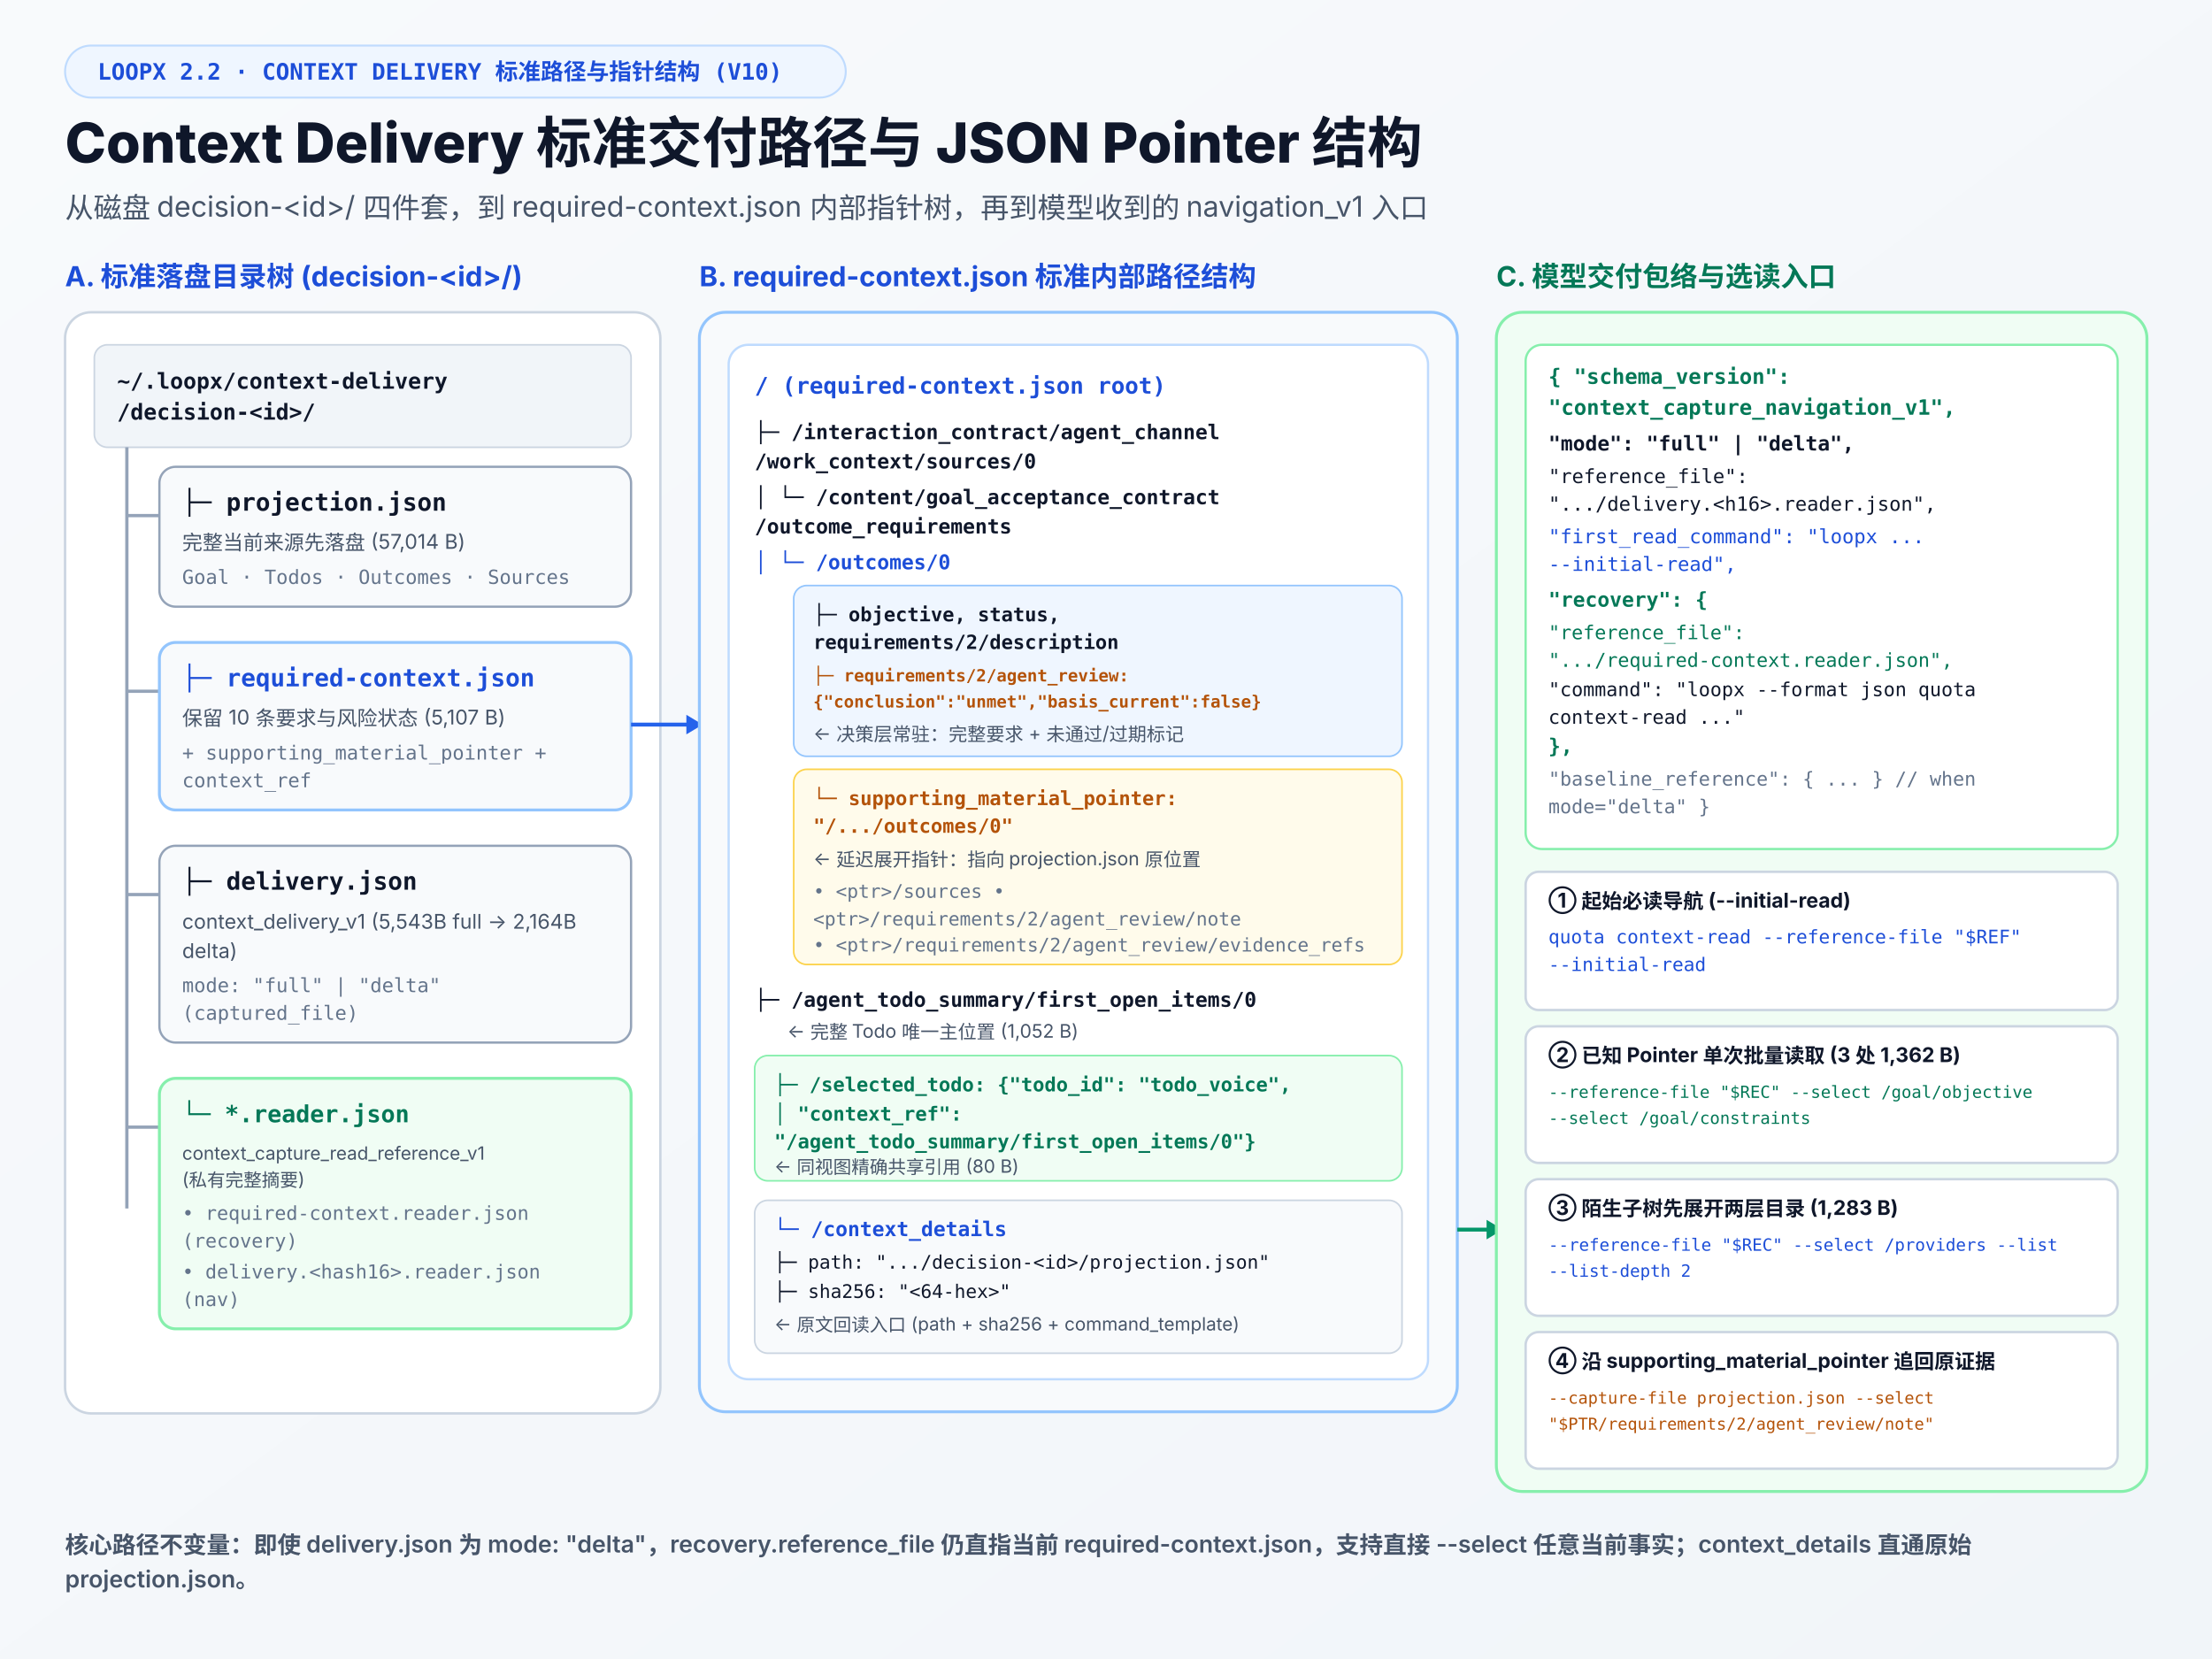
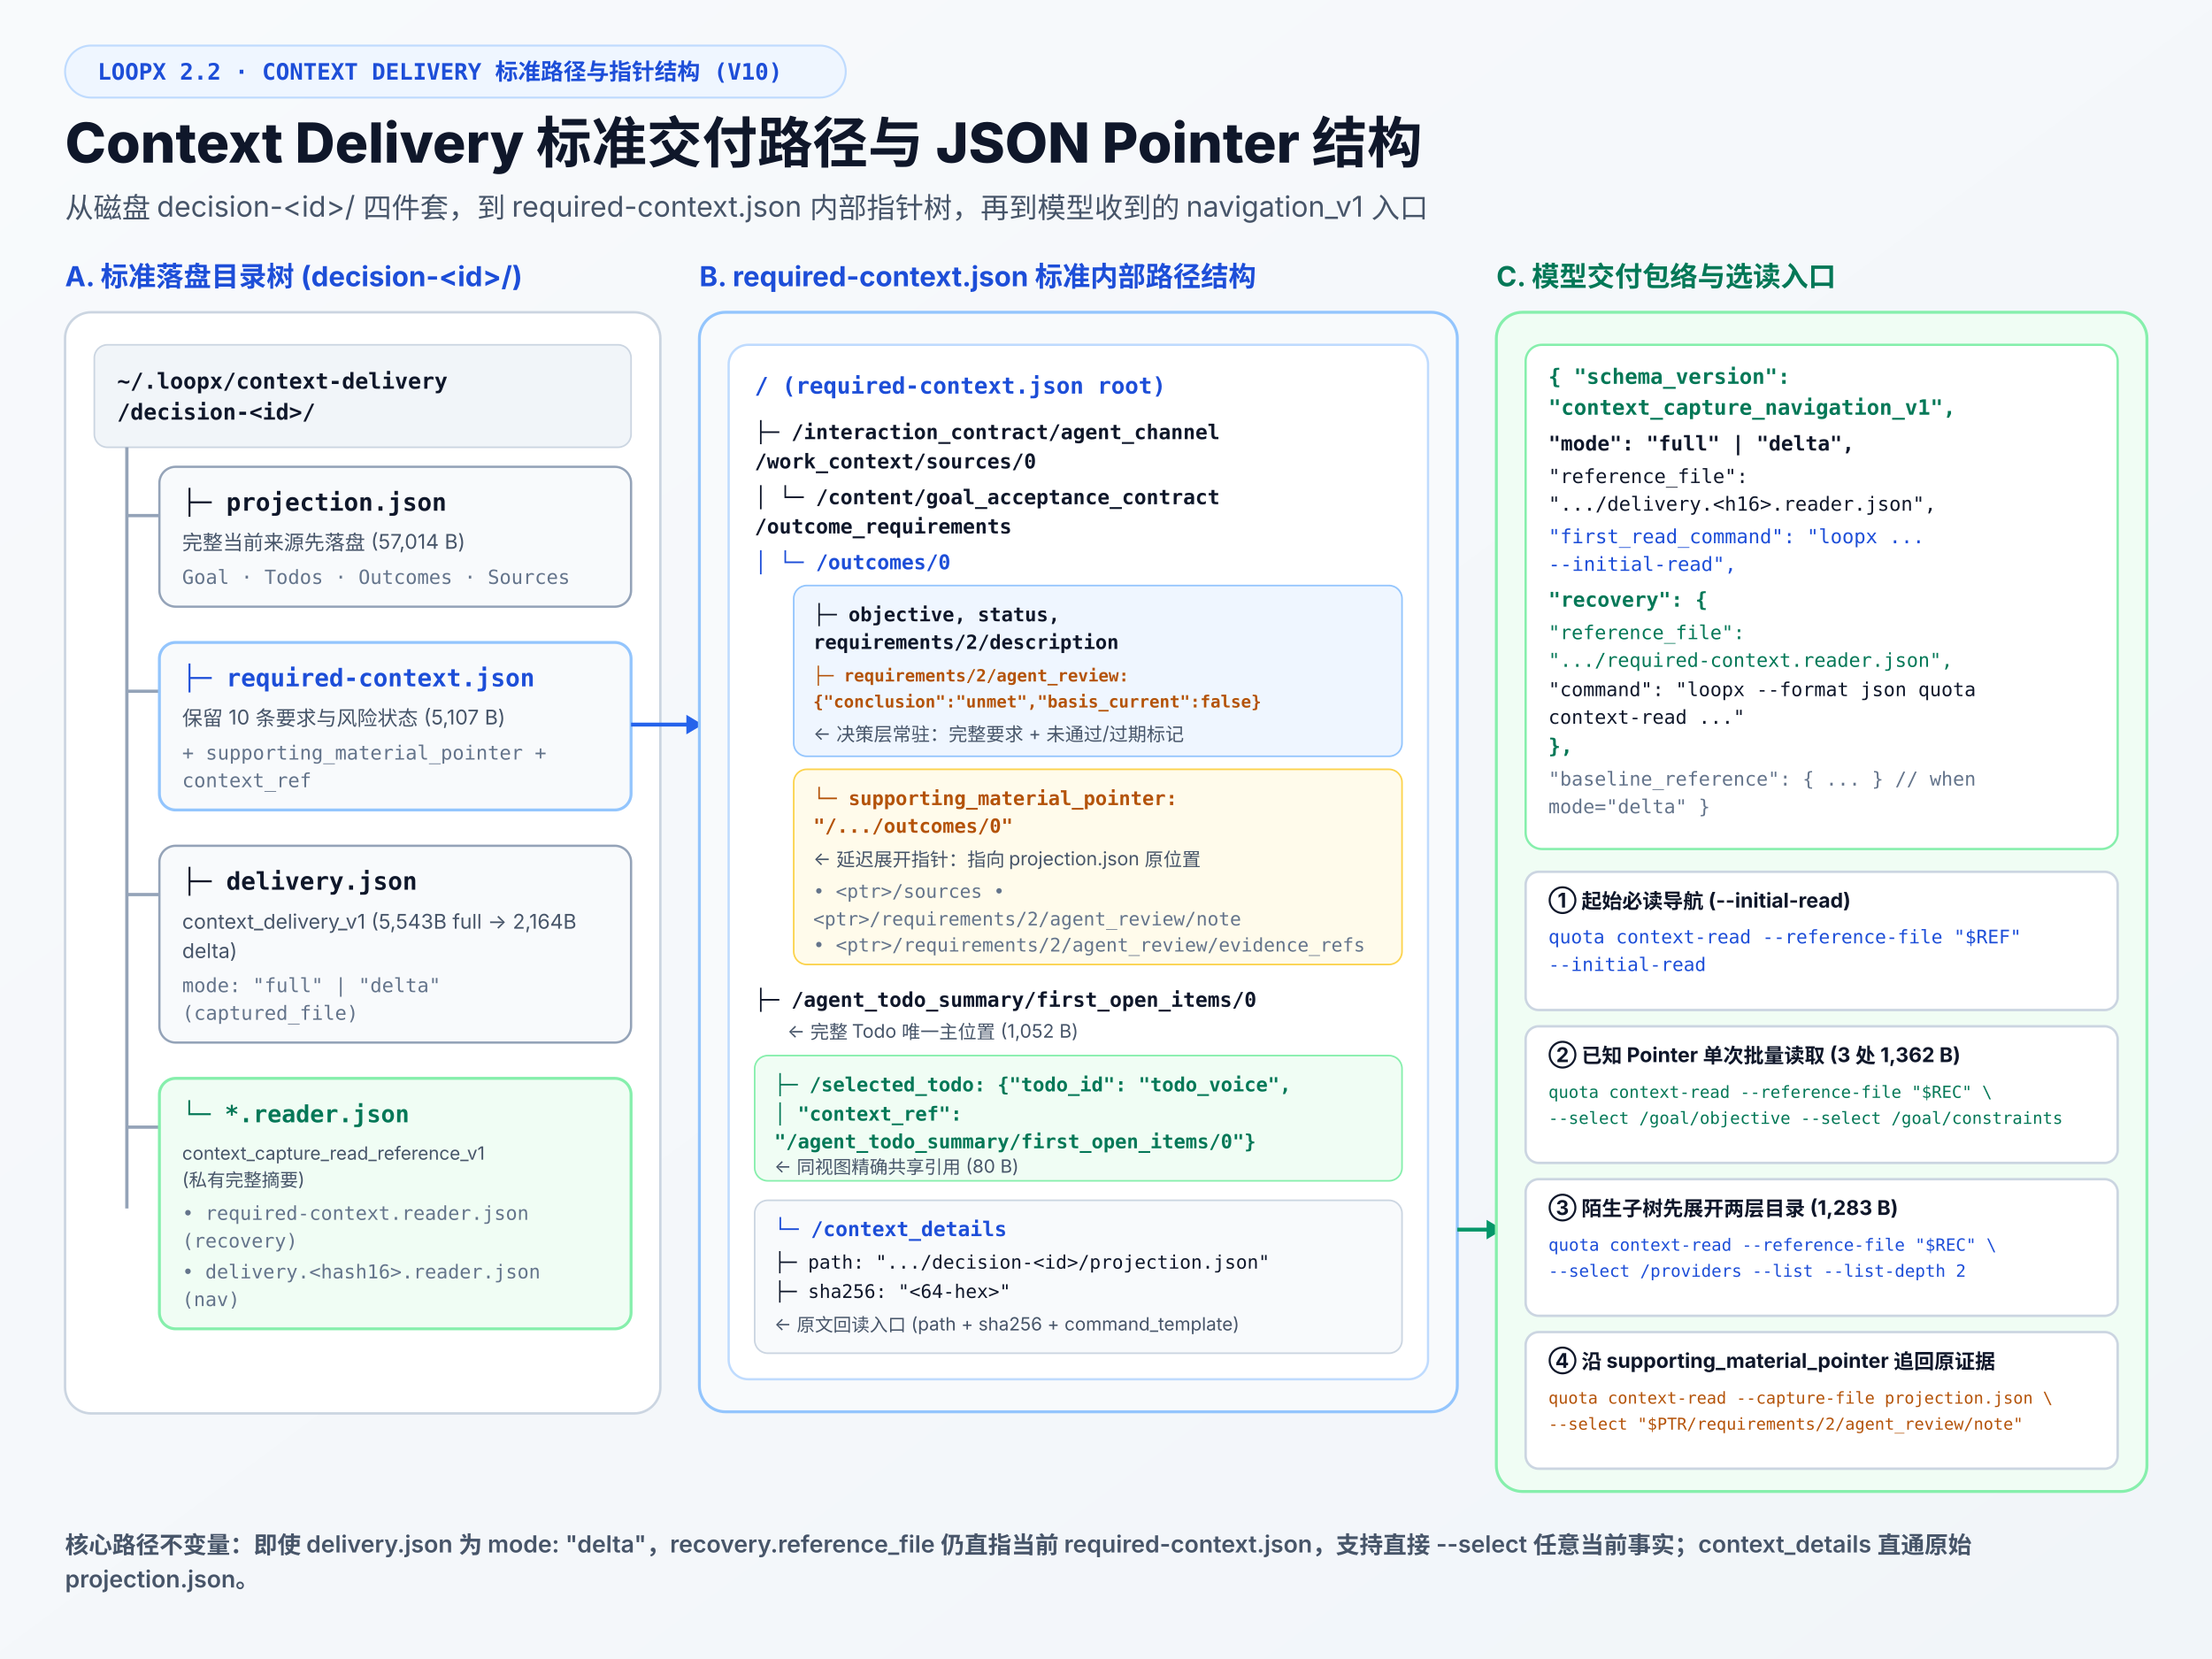
<svg xmlns="http://www.w3.org/2000/svg" width="1360" height="1020" viewBox="0 0 1360 1020" role="img">
  <style>
  text { font-family: -apple-system, BlinkMacSystemFont, 'Inter', 'PingFang SC', 'Hiragino Sans GB', 'Noto Sans CJK SC', sans-serif; fill: #0f172a; }
  .mono { font-family: 'SF Mono', 'JetBrains Mono', ui-monospace, Menlo, monospace; }
  .muted { fill: #475569; }
  .subtle { fill: #64748b; }
  .accent { fill: #1d4ed8; }
  .emerald { fill: #047857; }
  .amber { fill: #b45309; }
  .card { fill: #ffffff; stroke: #cbd5e1; stroke-width: 1.5; }
  .card-accent { fill: #f8fafc; stroke: #93c5fd; stroke-width: 1.8; }
  .card-emerald { fill: #f0fdf4; stroke: #86efac; stroke-width: 1.8; }
  .card-amber { fill: #fffbeb; stroke: #fcd34d; stroke-width: 1.8; }
  .pill { fill: #eff6ff; stroke: #bfdbfe; stroke-width: 1.2; }
  .divider { stroke: #e2e8f0; stroke-width: 1.5; }
</style>
  <defs>
    <linearGradient id="bgGrad" x1="0" y1="0" x2="1" y2="1">
      <stop offset="0%" stop-color="#f8fafc" />
      <stop offset="100%" stop-color="#f1f5f9" />
    </linearGradient>
  </defs>
  <rect width="1360" height="1020" fill="url(#bgGrad)" />
  <rect x="40" y="28" width="480" height="32" rx="16" class="pill" />
  <text x="60" y="49" font-size="14" font-weight="700" class="accent mono">LOOPX 2.2 · CONTEXT DELIVERY 标准路径与指针结构 (V10)</text>
  <text x="40" y="100" font-size="34" font-weight="800">Context Delivery 标准交付路径与 JSON Pointer 结构</text>
  <text x="40" y="134" font-size="17.5" class="muted">从磁盘 decision-&lt;id&gt;/ 四件套，到 required-context.json 内部指针树，再到模型收到的 navigation_v1 入口</text>
  <text x="40" y="176" font-size="17" font-weight="700" class="accent">A. 标准落盘目录树 (decision-&lt;id&gt;/)</text>
  <text x="430" y="176" font-size="17" font-weight="700" class="accent">B. required-context.json 标准内部路径结构</text>
  <text x="920" y="176" font-size="17" font-weight="700" class="emerald">C. 模型交付包络与选读入口</text>
  <rect x="40" y="192" width="366" height="677" rx="16" class="card" />
  <rect x="58" y="212" width="330" height="63" rx="8" fill="#f1f5f9" stroke="#cbd5e1" />
  <text x="72" y="239" font-size="13.5" font-weight="700" class="mono">
    <tspan x="72" dy="0">~/.loopx/context-delivery</tspan>
    <tspan x="72" dy="19">/decision-&lt;id&gt;/</tspan>
  </text>
  <line x1="78" y1="275" x2="78" y2="743" stroke="#94a3b8" stroke-width="2" />
  <line x1="78" y1="317" x2="98" y2="317" stroke="#94a3b8" stroke-width="2" />
  <line x1="78" y1="425" x2="98" y2="425" stroke="#94a3b8" stroke-width="2" />
  <line x1="78" y1="550" x2="98" y2="550" stroke="#94a3b8" stroke-width="2" />
  <line x1="78" y1="693" x2="98" y2="693" stroke="#94a3b8" stroke-width="2" />
  <rect x="98" y="287" width="290" height="86" rx="10" fill="#f8fafc" stroke="#94a3b8" stroke-width="1.4" />
  <text x="112" y="314" font-size="15" font-weight="700" class="mono">├─ projection.json</text>
  <text x="112" y="338" font-size="12.5" class="muted">完整当前来源先落盘 (57,014 B)</text>
  <text x="112" y="359" font-size="12" class="subtle mono">Goal · Todos · Outcomes · Sources</text>
  <rect x="98" y="395" width="290" height="103" rx="10" class="card-accent" />
  <text x="112" y="422" font-size="15" font-weight="700" class="accent mono">├─ required-context.json</text>
  <text x="112" y="446" font-size="12.5" class="muted">保留 10 条要求与风险状态 (5,107 B)</text>
  <text x="112" y="467" font-size="12" class="subtle mono">
    <tspan x="112" dy="0">+ supporting_material_pointer +</tspan>
    <tspan x="112" dy="17"> context_ref</tspan>
  </text>
  <rect x="98" y="520" width="290" height="121" rx="10" fill="#f8fafc" stroke="#94a3b8" stroke-width="1.4" />
  <text x="112" y="547" font-size="15" font-weight="700" class="mono">├─ delivery.json</text>
  <text x="112" y="571" font-size="12.5" class="muted">
    <tspan x="112" dy="0">context_delivery_v1 (5,543B full → 2,164B</tspan>
    <tspan x="112" dy="18"> delta)</tspan>
  </text>
  <text x="112" y="610" font-size="12" class="subtle mono">
    <tspan x="112" dy="0">mode: "full" | "delta"</tspan>
    <tspan x="112" dy="17"> (captured_file)</tspan>
  </text>
  <rect x="98" y="663" width="290" height="154" rx="10" class="card-emerald" />
  <text x="112" y="690" font-size="14.5" font-weight="700" class="emerald mono">└─ *.reader.json</text>
  <text x="112" y="713" font-size="11.2" class="muted">
    <tspan x="112" dy="0">context_capture_read_reference_v1</tspan>
    <tspan x="112" dy="16"> (私有完整摘要)</tspan>
  </text>
  <text x="112" y="750" font-size="11.8" class="subtle mono">
    <tspan x="112" dy="0">• required-context.reader.json</tspan>
    <tspan x="112" dy="17"> (recovery)</tspan>
  </text>
  <text x="112" y="786" font-size="11.8" class="subtle mono">
    <tspan x="112" dy="0">• delivery.&lt;hash16&gt;.reader.json</tspan>
    <tspan x="112" dy="17"> (nav)</tspan>
  </text>
  <line x1="388" y1="445.5" x2="424" y2="445.5" stroke="#2563eb" stroke-width="2.4" />
  <polygon points="422,439.5 432,445.5 422,451.5" fill="#2563eb" />
  <rect x="430" y="192" width="466" height="676" rx="16" class="card-accent" />
  <rect x="448" y="212" width="430" height="636" rx="12" fill="#ffffff" stroke="#bfdbfe" stroke-width="1.4" />
  <text x="464" y="242" font-size="14" font-weight="700" class="accent mono">/ (required-context.json root)</text>
  <text x="464" y="270" font-size="12.5" font-weight="700" class="mono">
    <tspan x="464" dy="0">├─ /interaction_contract/agent_channel</tspan>
    <tspan x="464" dy="18">/work_context/sources/0</tspan>
  </text>
  <text x="464" y="310" font-size="12.5" font-weight="700" class="mono">
    <tspan x="464" dy="0">│  └─ /content/goal_acceptance_contract</tspan>
    <tspan x="464" dy="18">/outcome_requirements</tspan>
  </text>
  <text x="464" y="350" font-size="12.5" font-weight="700" class="accent mono">│     └─ /outcomes/0</text>
  <rect x="488" y="360" width="374" height="105" rx="8" fill="#eff6ff" stroke="#93c5fd" />
  <text x="500" y="382" font-size="12" font-weight="700" class="mono">
    <tspan x="500" dy="0">├─ objective, status,</tspan>
    <tspan x="500" dy="17"> requirements/2/description</tspan>
  </text>
  <text x="500" y="419" font-size="10.4" font-weight="700" class="amber mono">
    <tspan x="500" dy="0">├─ requirements/2/agent_review:</tspan>
    <tspan x="500" dy="16"> {"conclusion":"unmet","basis_current":false}</tspan>
  </text>
  <text x="500" y="455" font-size="11.5" class="muted">← 决策层常驻：完整要求 + 未通过/过期标记</text>
  <rect x="488" y="473" width="374" height="120" rx="8" fill="#fffbeb" stroke="#fcd34d" />
  <text x="500" y="495" font-size="12" font-weight="700" class="amber mono">
    <tspan x="500" dy="0">└─ supporting_material_pointer:</tspan>
    <tspan x="500" dy="17"> "/.../outcomes/0"</tspan>
  </text>
  <text x="500" y="532" font-size="11.5" class="muted">← 延迟展开指针：指向 projection.json 原位置</text>
  <text x="500" y="552" font-size="11.5" class="subtle mono">
    <tspan x="500" dy="0">   • &lt;ptr&gt;/sources   •</tspan>
    <tspan x="500" dy="17"> &lt;ptr&gt;/requirements/2/agent_review/note</tspan>
  </text>
  <text x="500" y="585" font-size="11.5" class="subtle mono">   • &lt;ptr&gt;/requirements/2/agent_review/evidence_refs</text>
  <text x="464" y="619" font-size="12.5" font-weight="700" class="mono">├─ /agent_todo_summary/first_open_items/0</text>
  <text x="484" y="638" font-size="11.5" class="muted">← 完整 Todo 唯一主位置 (1,052 B)</text>
  <rect x="464" y="649" width="398" height="77" rx="8" fill="#f0fdf4" stroke="#86efac" />
  <text x="476" y="671" font-size="12" font-weight="700" class="emerald mono">├─ /selected_todo: {"todo_id": "todo_voice",</text>
  <text x="476" y="689" font-size="12" font-weight="700" class="emerald mono">
    <tspan x="476" dy="0">│    "context_ref":</tspan>
    <tspan x="476" dy="17"> "/agent_todo_summary/first_open_items/0"}</tspan>
  </text>
  <text x="476" y="721" font-size="11.2" class="muted">← 同视图精确共享引用 (80 B)</text>
  <rect x="464" y="738" width="398" height="94" rx="8" fill="#f8fafc" stroke="#cbd5e1" />
  <text x="476" y="760" font-size="12.5" font-weight="700" class="accent mono">└─ /context_details</text>
  <text x="476" y="780" font-size="11.5" class="mono">   ├─ path: ".../decision-&lt;id&gt;/projection.json"</text>
  <text x="476" y="798" font-size="11.5" class="mono">   ├─ sha256: "&lt;64-hex&gt;"</text>
  <text x="476" y="818" font-size="11.2" class="muted">   ← 原文回读入口 (path + sha256 + command_template)</text>
  <line x1="896" y1="756" x2="916" y2="756" stroke="#059669" stroke-width="2.4" />
  <polygon points="914,750 924,756 914,762" fill="#059669" />
  <rect x="920" y="192" width="400" height="725" rx="16" class="card-emerald" />
  <rect x="938" y="212" width="364" height="310" rx="10" fill="#ffffff" stroke="#86efac" stroke-width="1.4" />
  <text x="952" y="236" font-size="13" font-weight="700" class="emerald mono">
    <tspan x="952" dy="0">{ "schema_version":</tspan>
    <tspan x="952" dy="19"> "context_capture_navigation_v1",</tspan>
  </text>
  <text x="952" y="277" font-size="12.5" font-weight="700" class="mono">  "mode": "full" | "delta",</text>
  <text x="952" y="297" font-size="12" class="mono">
    <tspan x="952" dy="0">  "reference_file":</tspan>
    <tspan x="952" dy="17"> ".../delivery.&lt;h16&gt;.reader.json",</tspan>
  </text>
  <text x="952" y="334" font-size="12" class="accent mono">
    <tspan x="952" dy="0">  "first_read_command": "loopx ...</tspan>
    <tspan x="952" dy="17"> --initial-read",</tspan>
  </text>
  <text x="952" y="373" font-size="12.5" font-weight="700" class="emerald mono">  "recovery": {</text>
  <text x="952" y="393" font-size="11.8" class="emerald mono">
    <tspan x="952" dy="0">    "reference_file":</tspan>
    <tspan x="952" dy="17"> ".../required-context.reader.json",</tspan>
  </text>
  <text x="952" y="428" font-size="11.8" class="mono">
    <tspan x="952" dy="0">    "command": "loopx --format json quota</tspan>
    <tspan x="952" dy="17"> context-read ..."</tspan>
  </text>
  <text x="952" y="463" font-size="12.5" font-weight="700" class="emerald mono">  },</text>
  <text x="952" y="483" font-size="11.8" class="subtle mono">
    <tspan x="952" dy="0">  "baseline_reference": { ... } // when</tspan>
    <tspan x="952" dy="17"> mode="delta" }</tspan>
  </text>
  <rect x="938" y="536" width="364" height="85" rx="8" class="card" />
  <text x="952" y="558" font-size="12.5" font-weight="700">① 起始必读导航 (--initial-read)</text>
  <text x="952" y="580" font-size="11.5" class="accent mono">
    <tspan x="952" dy="0">quota context-read --reference-file "$REF"</tspan>
    <tspan x="952" dy="17"> --initial-read</tspan>
  </text>
  <rect x="938" y="631" width="364" height="84" rx="8" class="card" />
  <text x="952" y="653" font-size="12.5" font-weight="700">② 已知 Pointer 单次批量读取 (3 处 1,362 B)</text>
  <text x="952" y="675" font-size="10.3" class="emerald mono">
-     <tspan x="952" dy="0">--reference-file "$REC" --select /goal/objective</tspan>
-     <tspan x="952" dy="16"> --select /goal/constraints</tspan>
+     <tspan x="952" dy="0">quota context-read --reference-file "$REC" \</tspan>
+     <tspan x="952" dy="16">  --select /goal/objective --select /goal/constraints</tspan>
  </text>
  <rect x="938" y="725" width="364" height="84" rx="8" class="card" />
  <text x="952" y="747" font-size="12.5" font-weight="700">③ 陌生子树先展开两层目录 (1,283 B)</text>
  <text x="952" y="769" font-size="10.4" class="accent mono">
-     <tspan x="952" dy="0">--reference-file "$REC" --select /providers --list</tspan>
-     <tspan x="952" dy="16"> --list-depth 2</tspan>
+     <tspan x="952" dy="0">quota context-read --reference-file "$REC" \</tspan>
+     <tspan x="952" dy="16">  --select /providers --list --list-depth 2</tspan>
  </text>
  <rect x="938" y="819" width="364" height="84" rx="8" class="card" />
  <text x="952" y="841" font-size="12.5" font-weight="700">④ 沿 supporting_material_pointer 追回原证据</text>
  <text x="952" y="863" font-size="10.1" class="amber mono">
-     <tspan x="952" dy="0">--capture-file projection.json --select</tspan>
-     <tspan x="952" dy="16"> "$PTR/requirements/2/agent_review/note"</tspan>
+     <tspan x="952" dy="0">quota context-read --capture-file projection.json \</tspan>
+     <tspan x="952" dy="16">  --select "$PTR/requirements/2/agent_review/note"</tspan>
  </text>
  <text x="40" y="955" font-size="14.5" font-weight="600" class="muted">
    <tspan x="40" dy="0">核心路径不变量：即使 delivery.json 为 mode: "delta"，recovery.reference_file 仍直指当前 required-context.json，支持直接 --select 任意当前事实；context_details 直通原始</tspan>
    <tspan x="40" dy="21"> projection.json。</tspan>
  </text>
</svg>
